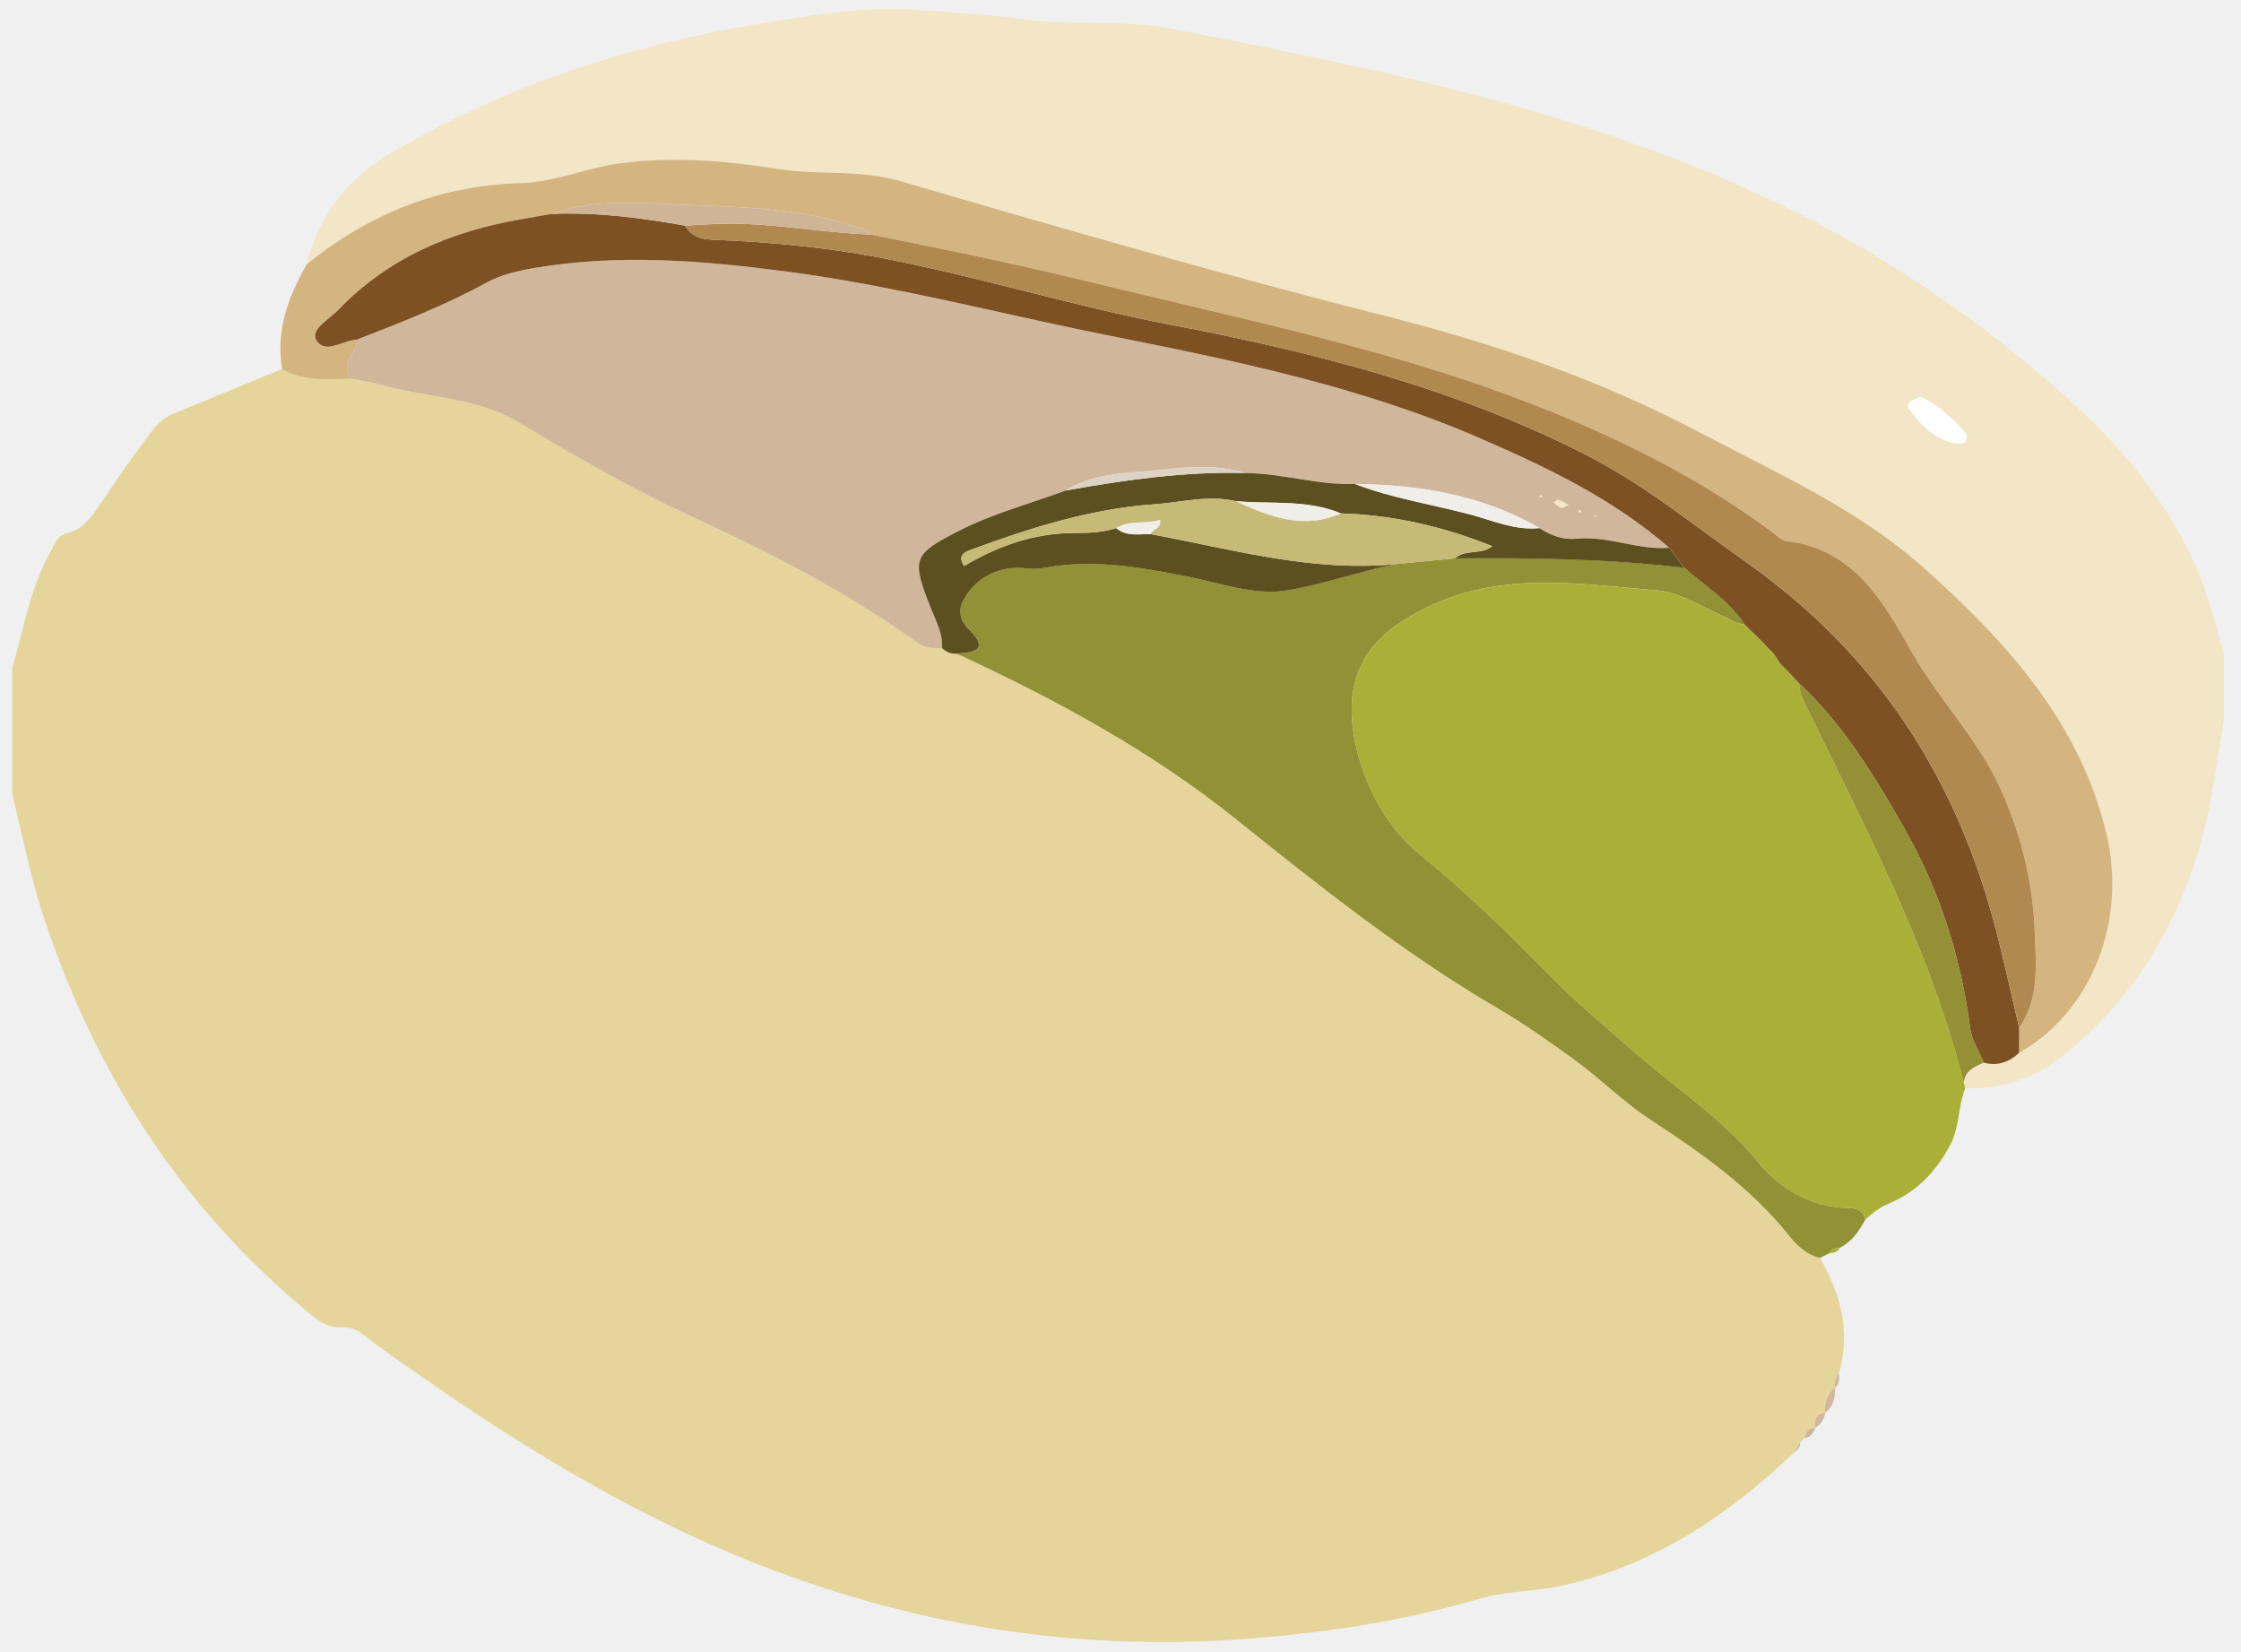
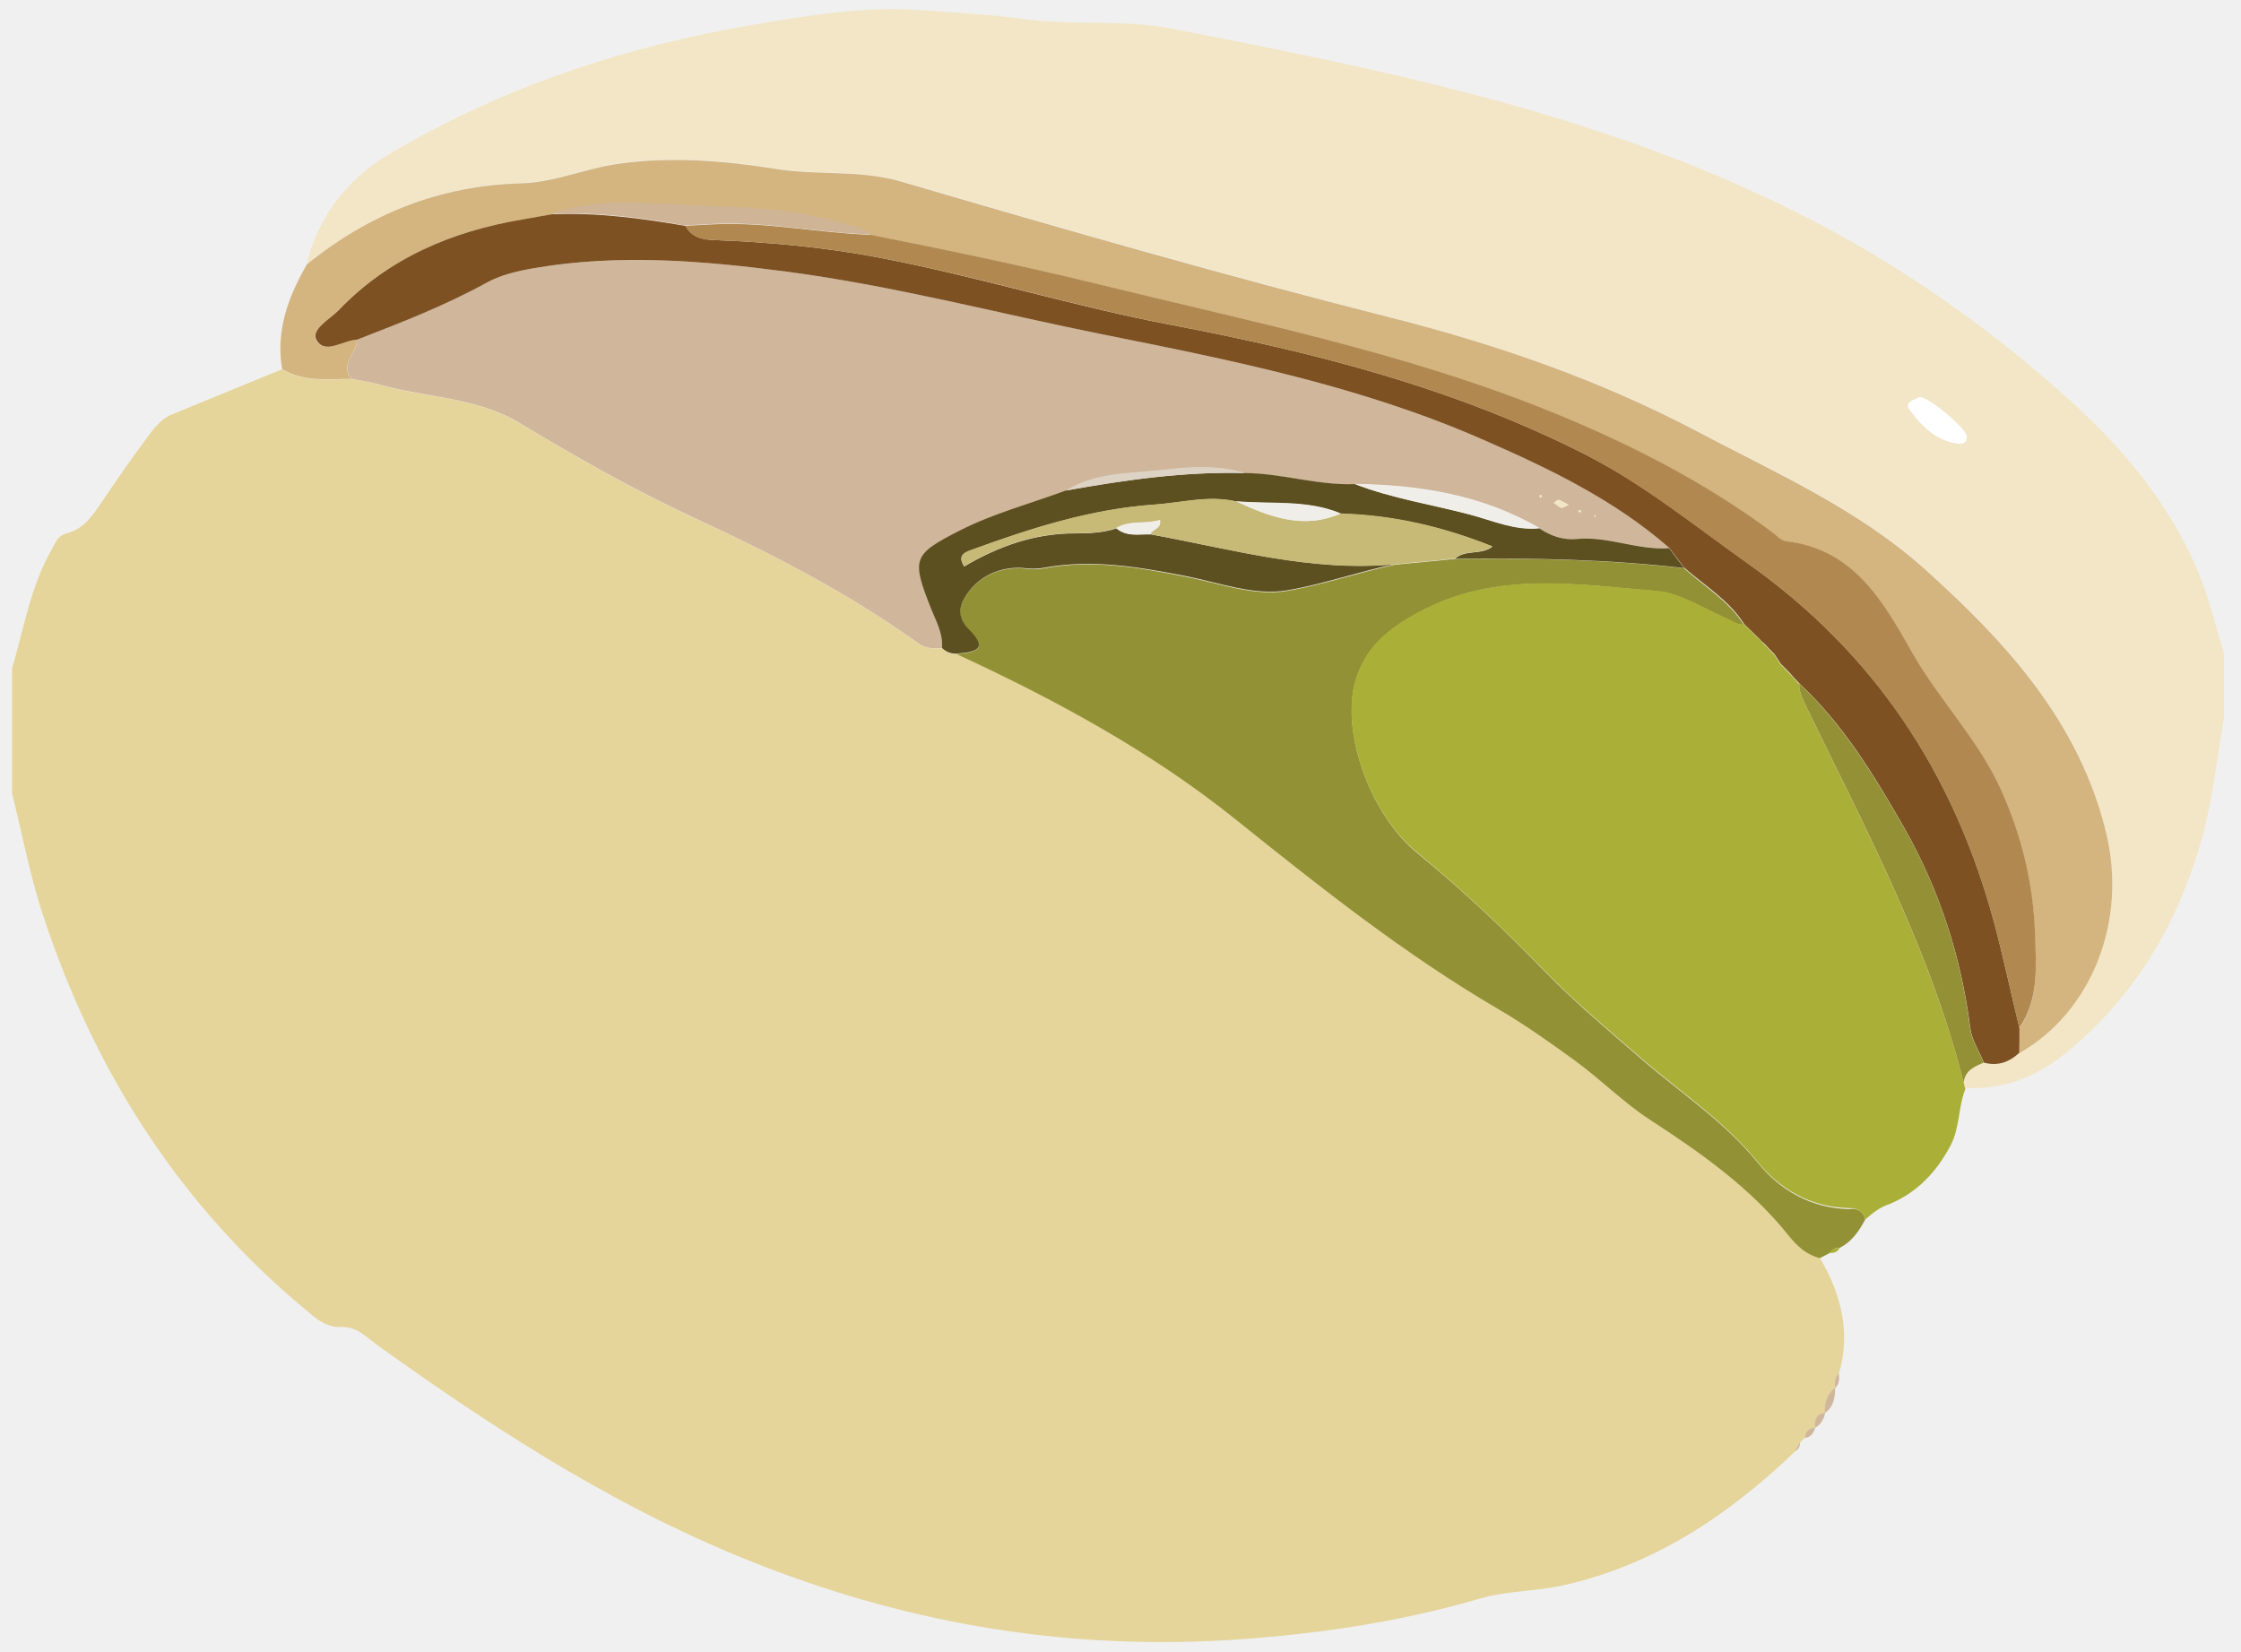
- <svg xmlns="http://www.w3.org/2000/svg" version="1.1" id="Layer_1" x="0px" y="0px" width="107.716px" height="79.37px" viewBox="0 0 107.716 79.37" enable-background="new 0 0 107.716 79.37" xml:space="preserve">
-   <g>
-     <path fill="#E5D59A" d="M0.581,38.136c0-2,0-4,0-6c0.559-1.899,0.865-3.882,1.86-5.638c0.194-0.342,0.305-0.75,0.762-0.861   c0.811-0.196,1.226-0.826,1.656-1.465c0.712-1.06,1.441-2.109,2.204-3.133c0.328-0.441,0.664-0.906,1.21-1.13   c1.763-0.723,3.525-1.447,5.288-2.171c1.044,0.627,2.197,0.483,3.332,0.47c0.429,0.084,0.868,0.136,1.287,0.257   c2.267,0.653,4.721,0.605,6.825,1.877c2.73,1.649,5.5,3.227,8.402,4.563c3.736,1.72,7.378,3.611,10.733,6.012   c0.359,0.257,0.741,0.256,1.142,0.23c0.195,0.194,0.43,0.287,0.706,0.273c4.75,2.2,9.327,4.667,13.441,7.969   c4.047,3.248,8.115,6.483,12.619,9.111c1.266,0.74,2.463,1.597,3.658,2.461c1.242,0.899,2.31,1.998,3.6,2.842   c2.438,1.595,4.839,3.271,6.681,5.582c0.417,0.522,0.851,0.917,1.489,1.084c1.008,1.73,1.488,3.549,0.916,5.541   c-0.205,0.196-0.191,0.453-0.195,0.705l0.011-0.017c-0.386,0.316-0.511,0.737-0.489,1.218l0.014-0.006   c-0.45,0.049-0.508,0.363-0.494,0.727l0.012-0.008c-0.306,0.023-0.464,0.191-0.488,0.494v-0.021   c-0.084,0.084-0.168,0.168-0.251,0.251l0.013-0.011c-0.082,0.145-0.163,0.288-0.244,0.433c-3.198,3.06-6.781,5.468-11.174,6.438   c-1.32,0.291-2.723,0.258-4.01,0.637c-3.582,1.053-7.23,1.612-10.941,1.908c-7.881,0.627-15.434-0.455-22.899-3.25   c-6.989-2.615-13.115-6.531-19.09-10.816c-0.546-0.391-1.015-0.93-1.754-0.896c-0.616,0.028-1.06-0.264-1.501-0.628   C8.683,58.039,4.527,51.52,2.042,43.907C1.428,42.025,1.062,40.062,0.581,38.136z" />
-     <path fill-rule="evenodd" clip-rule="evenodd" fill="#F2E6C6" d="M14.744,12.703c0.545-2.31,1.981-4.095,3.901-5.247   C24.148,4.155,30.16,2.186,36.493,1.14c2.488-0.411,4.964-0.82,7.491-0.667c1.789,0.109,3.581,0.233,5.356,0.464   c2.321,0.302,4.656-0.001,6.989,0.451c10.721,2.077,21.402,4.25,31.18,9.419c4.184,2.211,8.015,4.935,11.566,8.069   c2.82,2.489,5.221,5.28,6.652,8.793c0.492,1.208,0.788,2.496,1.174,3.747c0,1.04,0,2.08,0,3.12   c-0.365,2.068-0.572,4.163-1.178,6.192c-1.188,3.97-3.246,7.351-6.501,9.961c-1.39,1.115-2.964,1.701-4.764,1.619   c-0.023-0.09-0.047-0.18-0.069-0.27c0.061-0.578,0.513-0.766,0.959-0.959c0.659,0.176,1.217-0.016,1.702-0.469   c3.464-1.965,5.218-6.316,4.186-10.59c-1.282-5.303-4.757-9.123-8.669-12.642c-3.227-2.901-7.162-4.637-10.928-6.625   c-4.711-2.487-9.708-4.214-14.894-5.527c-7.855-1.989-15.648-4.236-23.427-6.511c-1.993-0.583-3.984-0.291-5.951-0.598   c-2.535-0.397-5.055-0.617-7.622-0.261c-1.59,0.221-3.111,0.898-4.684,0.942C21.137,8.909,17.754,10.267,14.744,12.703z    M92.265,19.093c-0.241,0.133-0.759,0.224-0.474,0.605c0.567,0.765,1.247,1.467,2.268,1.624c0.22,0.034,0.505,0.004,0.467-0.363   C94.487,20.575,92.672,19.062,92.265,19.093z" />
-     <path fill-rule="evenodd" clip-rule="evenodd" fill="#D0B69B" d="M45.28,31.147c-0.401,0.025-0.782,0.027-1.142-0.23   c-3.354-2.401-6.997-4.292-10.733-6.012c-2.902-1.336-5.672-2.914-8.402-4.563c-2.104-1.272-4.558-1.225-6.825-1.877   c-0.419-0.121-0.857-0.173-1.287-0.256c-0.623-0.726,0.31-1.236,0.26-1.883c2.116-0.826,4.232-1.646,6.234-2.74   c0.691-0.378,1.479-0.563,2.278-0.701c4.069-0.697,8.121-0.362,12.165,0.169c5.149,0.676,10.171,2.012,15.254,3.029   c6.147,1.229,12.289,2.475,18.076,4.99c3.224,1.401,6.391,2.914,9.073,5.255c-1.509,0.119-2.936-0.583-4.449-0.435   c-0.65,0.063-1.24-0.15-1.779-0.51c-2.746-1.593-5.758-2.08-8.875-2.124c-1.785,0.07-3.506-0.516-5.283-0.525   c-1.324-0.407-2.701-0.302-4.02-0.154c-1.547,0.174-3.186,0.11-4.595,0.994c-1.703,0.627-3.482,1.101-5.089,1.917   c-2.284,1.16-2.339,1.357-1.394,3.751C44.995,29.871,45.328,30.447,45.28,31.147z M75.395,24.27   c-0.224-0.119-0.346-0.21-0.482-0.243c-0.061-0.015-0.151,0.089-0.229,0.14c0.12,0.083,0.23,0.189,0.363,0.24   C75.108,24.429,75.209,24.346,75.395,24.27z M76.709,24.794c-0.031-0.011-0.062-0.021-0.094-0.032   c0.021,0.037,0.043,0.074,0.064,0.111C76.69,24.847,76.7,24.821,76.709,24.794z M76,24.55c-0.034-0.012-0.068-0.032-0.103-0.031   c-0.011,0-0.021,0.054-0.031,0.083c0.034,0.012,0.068,0.031,0.103,0.031C75.98,24.633,75.99,24.579,76,24.55z M74.11,23.824   c-0.029-0.011-0.058-0.022-0.086-0.034c-0.004,0.042-0.01,0.085-0.014,0.127c0.03-0.005,0.066-0.004,0.089-0.02   C74.114,23.887,74.107,23.849,74.11,23.824z" />
-     <path fill-rule="evenodd" clip-rule="evenodd" fill="#929135" d="M89.659,58.619c-0.298,0.553-0.641,1.065-1.227,1.357   c-0.213-0.01-0.374,0.076-0.488,0.255c-0.157,0.079-0.314,0.158-0.471,0.237c-0.639-0.167-1.072-0.562-1.489-1.084   c-1.842-2.311-4.243-3.987-6.681-5.582c-1.29-0.844-2.357-1.942-3.6-2.842c-1.195-0.864-2.393-1.721-3.658-2.461   c-4.504-2.628-8.572-5.863-12.619-9.111c-4.114-3.302-8.69-5.769-13.441-7.969c0.847-0.075,1.592-0.184,0.574-1.183   c-0.401-0.394-0.53-0.88-0.24-1.417c0.588-1.088,1.771-1.663,3.041-1.499c0.272,0.035,0.562,0.026,0.831-0.025   c2.319-0.438,4.584-0.035,6.85,0.407c1.597,0.311,3.235,0.936,4.807,0.676c1.735-0.287,3.442-0.895,5.188-1.259   c0.967-0.095,1.934-0.189,2.899-0.283c3.683-0.037,7.36,0.021,11.024,0.451c0.986,0.877,2.147,1.569,2.881,2.715   c-0.379,0.001-0.665-0.228-0.992-0.372c-1.055-0.463-2.108-1.162-3.205-1.252c-3.857-0.316-7.738-0.992-11.465,1.028   c-1.404,0.761-2.436,1.596-2.951,3.055c-0.857,2.425,0.527,6.56,2.914,8.514c2.167,1.773,4.19,3.694,6.139,5.698   c1.448,1.49,3.04,2.817,4.609,4.175c1.892,1.637,3.996,3.008,5.608,5c1.05,1.297,2.548,2.182,4.355,2.215   C89.254,58.074,89.556,58.193,89.659,58.619z" />
-     <path fill-rule="evenodd" clip-rule="evenodd" fill="#D4B580" d="M17.151,16.325c0.05,0.646-0.883,1.157-0.26,1.883   c-1.134,0.012-2.288,0.157-3.332-0.471c-0.307-1.843,0.291-3.474,1.185-5.034c3.01-2.437,6.393-3.794,10.318-3.903   c1.572-0.043,3.093-0.721,4.684-0.942c2.567-0.356,5.087-0.136,7.622,0.261c1.967,0.308,3.958,0.016,5.951,0.598   c7.779,2.275,15.571,4.522,23.427,6.511c5.186,1.313,10.183,3.04,14.894,5.527c3.766,1.988,7.701,3.724,10.928,6.625   c3.912,3.519,7.387,7.338,8.669,12.642c1.032,4.273-0.722,8.625-4.186,10.59c0.003-0.398,0.005-0.797,0.007-1.194   c0.961-1.413,0.809-2.979,0.75-4.581c-0.087-2.394-0.629-4.626-1.6-6.816c-1.097-2.479-3.023-4.388-4.34-6.725   c-1.345-2.387-2.774-4.92-6.006-5.29c-0.247-0.028-0.476-0.281-0.699-0.448c-3.193-2.375-6.703-4.173-10.369-5.68   c-7.086-2.913-14.57-4.419-21.97-6.224c-3.634-0.887-7.293-1.652-10.961-2.381c-0.293-0.309-0.701-0.356-1.078-0.474   c-2.534-0.791-5.171-0.85-7.779-0.947c-2.164-0.08-4.375-0.335-6.497,0.432c-0.471,0.083-0.94,0.169-1.412,0.249   c-3.386,0.571-6.429,1.854-8.841,4.374c-0.419,0.438-1.338,0.923-1.055,1.425C15.615,17.067,16.478,16.349,17.151,16.325z" />
-     <path fill-rule="evenodd" clip-rule="evenodd" fill="#5D5020" d="M67.036,27.122c-1.746,0.364-3.453,0.972-5.188,1.259   c-1.571,0.259-3.21-0.365-4.807-0.676c-2.265-0.442-4.531-0.844-6.85-0.407c-0.27,0.051-0.559,0.06-0.831,0.025   c-1.271-0.164-2.453,0.41-3.041,1.499c-0.29,0.536-0.161,1.022,0.24,1.417c1.018,0.999,0.273,1.108-0.574,1.183   c-0.275,0.014-0.51-0.079-0.706-0.273c0.048-0.7-0.285-1.276-0.533-1.904c-0.945-2.395-0.89-2.592,1.394-3.751   c1.606-0.816,3.386-1.29,5.089-1.917c2.85-0.508,5.708-0.917,8.614-0.84c1.777,0.009,3.498,0.595,5.283,0.525   c1.791,0.694,3.692,0.977,5.537,1.469c1.095,0.292,2.16,0.776,3.338,0.655c0.539,0.36,1.129,0.573,1.779,0.51   c1.514-0.148,2.94,0.554,4.449,0.435c0.242,0.321,0.484,0.641,0.728,0.962c-3.663-0.43-7.341-0.488-11.023-0.451   c0.498-0.468,1.269-0.152,1.796-0.587c-2.359-0.944-4.766-1.502-7.277-1.575c-1.625-0.678-3.357-0.438-5.043-0.587   c-1.318-0.314-2.617,0.058-3.918,0.147c-3.045,0.209-5.931,1.126-8.777,2.169c-0.333,0.122-0.719,0.261-0.375,0.799   c1.637-0.974,3.384-1.588,5.311-1.588c0.674,0,1.349-0.021,1.999-0.236c0.498,0.424,1.095,0.278,1.664,0.292   C59.192,26.394,63.022,27.5,67.036,27.122z" />
-     <path fill-rule="evenodd" clip-rule="evenodd" fill="#D0B69B" d="M88.205,66.698c0.003,0.473-0.065,0.917-0.489,1.218   C87.694,67.436,87.819,67.015,88.205,66.698z" />
-     <path fill-rule="evenodd" clip-rule="evenodd" fill="#D0B69B" d="M87.729,67.91c-0.047,0.322-0.213,0.564-0.494,0.727   C87.221,68.273,87.279,67.959,87.729,67.91z" />
-     <path fill-rule="evenodd" clip-rule="evenodd" fill="#D0B69B" d="M87.247,68.629c-0.069,0.258-0.205,0.447-0.488,0.494   C86.783,68.82,86.941,68.652,87.247,68.629z" />
-     <path fill-rule="evenodd" clip-rule="evenodd" fill="#D0B69B" d="M88.389,66.01c0.02,0.259,0.039,0.517-0.195,0.705   C88.198,66.463,88.184,66.206,88.389,66.01z" />
-     <path fill-rule="evenodd" clip-rule="evenodd" fill="#D0B69B" d="M86.52,69.342c0.023,0.203-0.085,0.332-0.244,0.433   C86.357,69.63,86.438,69.486,86.52,69.342z" />
-     <path fill-rule="evenodd" clip-rule="evenodd" fill="#D0B69B" d="M86.758,69.102c-0.084,0.084-0.168,0.168-0.251,0.251   C86.59,69.27,86.674,69.186,86.758,69.102z" />
-     <path fill-rule="evenodd" clip-rule="evenodd" fill="#AAB037" d="M89.659,58.619c-0.103-0.426-0.404-0.545-0.806-0.553   c-1.808-0.033-3.306-0.918-4.355-2.215c-1.612-1.992-3.717-3.363-5.608-5c-1.569-1.357-3.161-2.685-4.609-4.175   c-1.948-2.004-3.972-3.925-6.139-5.698c-2.387-1.954-3.771-6.088-2.914-8.514c0.516-1.459,1.547-2.294,2.951-3.055   c3.727-2.02,7.607-1.344,11.465-1.028c1.097,0.09,2.15,0.789,3.205,1.252c0.327,0.144,0.613,0.373,0.992,0.371   c0.242,0.235,0.484,0.471,0.727,0.707c0.077,0.08,0.154,0.16,0.23,0.24c0.159,0.166,0.318,0.331,0.477,0.496   c0.096,0.146,0.191,0.292,0.287,0.438l-0.007-0.003c0.083,0.083,0.167,0.166,0.251,0.249c0.072,0.076,0.145,0.151,0.217,0.227   c0.082,0.089,0.163,0.177,0.244,0.266c0.074,0.078,0.146,0.155,0.221,0.233c-0.014,0.372,0.137,0.692,0.295,1.019   c2.871,5.914,5.99,11.725,7.607,18.165c0.022,0.09,0.046,0.18,0.069,0.27c-0.351,0.88-0.261,1.868-0.722,2.73   c-0.675,1.262-1.6,2.25-2.927,2.801C90.36,58.027,90.006,58.307,89.659,58.619z" />
-     <path fill-rule="evenodd" clip-rule="evenodd" fill="#AAB037" d="M87.944,60.231c0.114-0.179,0.275-0.265,0.488-0.255   C88.334,60.186,88.153,60.236,87.944,60.231z" />
-     <path fill-rule="evenodd" clip-rule="evenodd" fill="#7D5122" d="M84.567,30.711c-0.242-0.235-0.484-0.471-0.727-0.707   c-0.733-1.146-1.895-1.837-2.881-2.714c-0.244-0.321-0.486-0.641-0.729-0.962c-2.683-2.342-5.85-3.854-9.073-5.255   c-5.787-2.516-11.929-3.761-18.076-4.99c-5.083-1.017-10.105-2.354-15.254-3.029c-4.043-0.531-8.096-0.866-12.165-0.169   c-0.799,0.137-1.587,0.323-2.278,0.701c-2.002,1.095-4.118,1.915-6.234,2.74c-0.674,0.023-1.537,0.742-1.952,0.005   c-0.283-0.502,0.636-0.988,1.055-1.425c2.413-2.519,5.455-3.802,8.841-4.374c0.471-0.08,0.941-0.166,1.412-0.249   c2.167-0.094,4.3,0.186,6.426,0.563c0.313,0.549,0.792,0.658,1.404,0.682c2.631,0.104,5.249,0.344,7.843,0.834   c4.75,0.897,9.369,2.348,14.117,3.253c6.884,1.312,13.65,3.04,19.939,6.249c2.775,1.417,5.186,3.384,7.723,5.176   c6.15,4.344,9.951,10.132,11.881,17.284c0.454,1.685,0.814,3.394,1.217,5.092c-0.002,0.397-0.004,0.796-0.007,1.194   c-0.485,0.453-1.043,0.645-1.701,0.469c-0.224-0.549-0.577-1.082-0.651-1.652c-0.444-3.432-1.479-6.663-3.193-9.664   c-1.42-2.482-2.904-4.926-5.018-6.908c-0.074-0.078-0.146-0.155-0.221-0.233c-0.081-0.088-0.162-0.177-0.244-0.266   c-0.072-0.076-0.145-0.151-0.218-0.227c-0.083-0.083-0.167-0.166-0.25-0.249c0,0,0.007,0.003,0.006,0.003   c-0.095-0.146-0.19-0.292-0.286-0.438c-0.158-0.165-0.317-0.33-0.476-0.496C84.721,30.871,84.644,30.791,84.567,30.711z" />
-     <path fill-rule="evenodd" clip-rule="evenodd" fill="#949035" d="M86.487,32.856c2.113,1.982,3.598,4.426,5.018,6.908   c1.715,3,2.749,6.232,3.193,9.664c0.074,0.57,0.428,1.104,0.651,1.652c-0.447,0.193-0.899,0.381-0.96,0.959   c-1.617-6.439-4.736-12.25-7.607-18.165C86.624,33.548,86.473,33.228,86.487,32.856z" />
-     <path fill-rule="evenodd" clip-rule="evenodd" fill="#FFFFFF" d="M92.265,19.093c0.407-0.03,2.222,1.482,2.261,1.866   c0.038,0.368-0.247,0.397-0.467,0.363c-1.021-0.157-1.7-0.859-2.268-1.624C91.506,19.316,92.024,19.226,92.265,19.093z" />
-     <path fill-rule="evenodd" clip-rule="evenodd" fill="#FFFFFF" d="M68.266,13.652c0.024,0.017,0.049,0.033,0.074,0.049   c-0.027-0.013-0.057-0.026-0.084-0.039L68.266,13.652z" />
-     <path fill-rule="evenodd" clip-rule="evenodd" fill="#F0EEE9" d="M74.002,25.384c-1.178,0.121-2.243-0.363-3.338-0.655   c-1.845-0.492-3.746-0.774-5.537-1.469C68.245,23.304,71.256,23.791,74.002,25.384z" />
-     <path fill-rule="evenodd" clip-rule="evenodd" fill="#DCD3C5" d="M59.844,22.735c-2.906-0.077-5.765,0.332-8.614,0.84   c1.409-0.884,3.047-0.82,4.595-0.994C57.143,22.433,58.52,22.328,59.844,22.735z" />
-     <path fill-rule="evenodd" clip-rule="evenodd" fill="#F2E6C6" d="M75.395,24.27c-0.186,0.077-0.287,0.16-0.348,0.136   c-0.133-0.051-0.243-0.157-0.363-0.24c0.077-0.05,0.168-0.154,0.229-0.14C75.049,24.059,75.171,24.151,75.395,24.27z" />
-     <path fill-rule="evenodd" clip-rule="evenodd" fill="#F2E6C6" d="M76.709,24.794c-0.01,0.027-0.02,0.053-0.029,0.08   c-0.021-0.037-0.043-0.074-0.064-0.111C76.647,24.772,76.678,24.783,76.709,24.794z" />
-     <path fill-rule="evenodd" clip-rule="evenodd" fill="#F2E6C6" d="M76,24.55c-0.011,0.029-0.021,0.083-0.031,0.083   c-0.034,0-0.068-0.02-0.103-0.031c0.011-0.029,0.021-0.083,0.031-0.083C75.932,24.519,75.966,24.538,76,24.55z" />
-     <path fill-rule="evenodd" clip-rule="evenodd" fill="#F2E6C6" d="M74.11,23.824c-0.003,0.025,0.004,0.063-0.011,0.073   c-0.022,0.016-0.059,0.015-0.089,0.02c0.004-0.042,0.01-0.085,0.014-0.127C74.052,23.801,74.081,23.812,74.11,23.824z" />
-     <path fill-rule="evenodd" clip-rule="evenodd" fill="#C7B976" d="M64.454,24.677c2.512,0.072,4.918,0.631,7.277,1.575   c-0.527,0.435-1.298,0.119-1.796,0.587c-0.966,0.094-1.933,0.188-2.899,0.283c-4.014,0.378-7.844-0.729-11.722-1.449   c0.077-0.257,0.519-0.245,0.446-0.684c-0.693,0.222-1.449-0.006-2.11,0.393c-0.65,0.215-1.324,0.236-1.999,0.236   c-1.927,0-3.673,0.615-5.311,1.588c-0.344-0.538,0.042-0.677,0.375-0.799c2.846-1.043,5.732-1.96,8.777-2.169   c1.301-0.089,2.6-0.462,3.918-0.147C61.027,24.844,62.658,25.47,64.454,24.677z" />
-     <path fill-rule="evenodd" clip-rule="evenodd" fill="#B18950" d="M97.057,49.417c-0.402-1.698-0.763-3.407-1.217-5.092   c-1.93-7.152-5.73-12.94-11.881-17.284c-2.537-1.792-4.947-3.759-7.723-5.176c-6.289-3.209-13.056-4.937-19.939-6.249   c-4.748-0.906-9.367-2.356-14.117-3.253c-2.594-0.49-5.212-0.729-7.843-0.834c-0.612-0.024-1.09-0.133-1.404-0.682   c0.477-0.027,0.953-0.06,1.429-0.081c2.519-0.112,4.994,0.423,7.499,0.507c3.668,0.729,7.327,1.494,10.961,2.381   c7.4,1.805,14.884,3.312,21.97,6.224c3.666,1.507,7.176,3.305,10.369,5.68c0.224,0.167,0.452,0.419,0.699,0.448   c3.231,0.37,4.661,2.903,6.006,5.29c1.316,2.337,3.243,4.246,4.34,6.725c0.971,2.189,1.513,4.422,1.6,6.816   C97.866,46.438,98.018,48.004,97.057,49.417z" />
-     <path fill-rule="evenodd" clip-rule="evenodd" fill="#CFB496" d="M41.862,11.272c-2.505-0.084-4.98-0.619-7.499-0.507   c-0.477,0.021-0.953,0.054-1.429,0.081c-2.125-0.377-4.259-0.657-6.426-0.563c2.123-0.767,4.333-0.512,6.497-0.432   c2.608,0.097,5.245,0.156,7.779,0.947C41.161,10.916,41.569,10.964,41.862,11.272z" />
-     <path fill-rule="evenodd" clip-rule="evenodd" fill="#F0EEE9" d="M64.454,24.677c-1.796,0.793-3.427,0.167-5.043-0.587   C61.096,24.239,62.829,23.999,64.454,24.677z" />
-     <path fill-rule="evenodd" clip-rule="evenodd" fill="#F0EEE9" d="M53.65,25.382c0.662-0.398,1.417-0.17,2.11-0.393   c0.072,0.439-0.369,0.427-0.446,0.684C54.745,25.66,54.147,25.806,53.65,25.382z" />
-     <path fill-rule="evenodd" clip-rule="evenodd" fill="#929135" d="M85.274,31.447c0.096,0.146,0.191,0.292,0.286,0.438   C85.465,31.738,85.37,31.592,85.274,31.447z" />
-     <path fill-rule="evenodd" clip-rule="evenodd" fill="#949035" d="M86.022,32.357c0.082,0.089,0.163,0.177,0.244,0.266   C86.185,32.535,86.104,32.446,86.022,32.357z" />
-     <path fill-rule="evenodd" clip-rule="evenodd" fill="#929135" d="M85.554,31.881c0.083,0.083,0.167,0.166,0.25,0.249   C85.721,32.047,85.637,31.964,85.554,31.881z" />
-     <path fill-rule="evenodd" clip-rule="evenodd" fill="#929135" d="M84.567,30.711c0.077,0.08,0.154,0.16,0.231,0.24   C84.721,30.871,84.644,30.791,84.567,30.711z" />
-   </g>
+ <svg xmlns="http://www.w3.org/2000/svg" version="1.1" x="0" y="0" width="107.72" height="79.37" viewBox="0 0 107.72 79.37" enable-background="new 0 0 107.716 79.37" xml:space="preserve">
+   <path fill="#E5D59A" d="M0.58 38.14c0-2 0-4 0-6 0.56-1.9 0.87-3.88 1.86-5.64 0.19-0.34 0.31-0.75 0.76-0.86 0.81-0.2 1.23-0.83 1.66-1.46 0.71-1.06 1.44-2.11 2.2-3.13 0.33-0.44 0.66-0.91 1.21-1.13 1.76-0.72 3.53-1.45 5.29-2.17 1.04 0.63 2.2 0.48 3.33 0.47 0.43 0.08 0.87 0.14 1.29 0.26 2.27 0.65 4.72 0.61 6.83 1.88 2.73 1.65 5.5 3.23 8.4 4.56 3.74 1.72 7.38 3.61 10.73 6.01 0.36 0.26 0.74 0.26 1.14 0.23 0.2 0.19 0.43 0.29 0.71 0.27 4.75 2.2 9.33 4.67 13.44 7.97 4.05 3.25 8.12 6.48 12.62 9.11 1.27 0.74 2.46 1.6 3.66 2.46 1.24 0.9 2.31 2 3.6 2.84 2.44 1.6 4.84 3.27 6.68 5.58 0.42 0.52 0.85 0.92 1.49 1.08 1.01 1.73 1.49 3.55 0.92 5.54 -0.2 0.2-0.19 0.45-0.19 0.71l0.01-0.02c-0.39 0.32-0.51 0.74-0.49 1.22l0.01-0.01c-0.45 0.05-0.51 0.36-0.49 0.73l0.01-0.01c-0.31 0.02-0.46 0.19-0.49 0.49v-0.02c-0.08 0.08-0.17 0.17-0.25 0.25l0.01-0.01c-0.08 0.14-0.16 0.29-0.24 0.43 -3.2 3.06-6.78 5.47-11.17 6.44 -1.32 0.29-2.72 0.26-4.01 0.64 -3.58 1.05-7.23 1.61-10.94 1.91 -7.88 0.63-15.43-0.45-22.9-3.25 -6.99-2.61-13.11-6.53-19.09-10.82 -0.55-0.39-1.01-0.93-1.75-0.9 -0.62 0.03-1.06-0.26-1.5-0.63C8.68 58.04 4.53 51.52 2.04 43.91 1.43 42.03 1.06 40.06 0.58 38.14z" />
+   <path fill-rule="evenodd" clip-rule="evenodd" fill="#F2E6C6" d="M14.74 12.7c0.55-2.31 1.98-4.09 3.9-5.25C24.15 4.16 30.16 2.19 36.49 1.14c2.49-0.41 4.96-0.82 7.49-0.67 1.79 0.11 3.58 0.23 5.36 0.46 2.32 0.3 4.66 0 6.99 0.45 10.72 2.08 21.4 4.25 31.18 9.42 4.18 2.21 8.02 4.93 11.57 8.07 2.82 2.49 5.22 5.28 6.65 8.79 0.49 1.21 0.79 2.5 1.17 3.75 0 1.04 0 2.08 0 3.12 -0.36 2.07-0.57 4.16-1.18 6.19 -1.19 3.97-3.25 7.35-6.5 9.96 -1.39 1.12-2.96 1.7-4.76 1.62 -0.02-0.09-0.05-0.18-0.07-0.27 0.06-0.58 0.51-0.77 0.96-0.96 0.66 0.18 1.22-0.02 1.7-0.47 3.46-1.96 5.22-6.32 4.19-10.59 -1.28-5.3-4.76-9.12-8.67-12.64 -3.23-2.9-7.16-4.64-10.93-6.62 -4.71-2.49-9.71-4.21-14.89-5.53 -7.85-1.99-15.65-4.24-23.43-6.51 -1.99-0.58-3.98-0.29-5.95-0.6 -2.53-0.4-5.05-0.62-7.62-0.26 -1.59 0.22-3.11 0.9-4.68 0.94C21.14 8.91 17.75 10.27 14.74 12.7zM92.27 19.09c-0.24 0.13-0.76 0.22-0.47 0.61 0.57 0.77 1.25 1.47 2.27 1.62 0.22 0.03 0.51 0 0.47-0.36C94.49 20.58 92.67 19.06 92.27 19.09z" />
+   <path fill-rule="evenodd" clip-rule="evenodd" fill="#D0B69B" d="M45.28 31.15c-0.4 0.03-0.78 0.03-1.14-0.23 -3.35-2.4-7-4.29-10.73-6.01 -2.9-1.34-5.67-2.91-8.4-4.56 -2.1-1.27-4.56-1.23-6.82-1.88 -0.42-0.12-0.86-0.17-1.29-0.26 -0.62-0.73 0.31-1.24 0.26-1.88 2.12-0.83 4.23-1.65 6.23-2.74 0.69-0.38 1.48-0.56 2.28-0.7 4.07-0.7 8.12-0.36 12.17 0.17 5.15 0.68 10.17 2.01 15.25 3.03 6.15 1.23 12.29 2.48 18.08 4.99 3.22 1.4 6.39 2.91 9.07 5.26 -1.51 0.12-2.94-0.58-4.45-0.43 -0.65 0.06-1.24-0.15-1.78-0.51 -2.75-1.59-5.76-2.08-8.87-2.12 -1.78 0.07-3.51-0.52-5.28-0.52 -1.32-0.41-2.7-0.3-4.02-0.15 -1.55 0.17-3.19 0.11-4.59 0.99 -1.7 0.63-3.48 1.1-5.09 1.92 -2.28 1.16-2.34 1.36-1.39 3.75C45 29.87 45.33 30.45 45.28 31.15zM75.4 24.27c-0.22-0.12-0.35-0.21-0.48-0.24 -0.06-0.01-0.15 0.09-0.23 0.14 0.12 0.08 0.23 0.19 0.36 0.24C75.11 24.43 75.21 24.35 75.4 24.27zM76.71 24.79c-0.03-0.01-0.06-0.02-0.09-0.03 0.02 0.04 0.04 0.07 0.06 0.11C76.69 24.85 76.7 24.82 76.71 24.79zM76 24.55c-0.03-0.01-0.07-0.03-0.1-0.03 -0.01 0-0.02 0.05-0.03 0.08 0.03 0.01 0.07 0.03 0.1 0.03C75.98 24.63 75.99 24.58 76 24.55zM74.11 23.82c-0.03-0.01-0.06-0.02-0.09-0.03 0 0.04-0.01 0.09-0.01 0.13 0.03 0 0.07 0 0.09-0.02C74.11 23.89 74.11 23.85 74.11 23.82z" />
+   <path fill-rule="evenodd" clip-rule="evenodd" fill="#929135" d="M89.66 58.62c-0.3 0.55-0.64 1.07-1.23 1.36 -0.21-0.01-0.37 0.08-0.49 0.26 -0.16 0.08-0.31 0.16-0.47 0.24 -0.64-0.17-1.07-0.56-1.49-1.08 -1.84-2.31-4.24-3.99-6.68-5.58 -1.29-0.84-2.36-1.94-3.6-2.84 -1.19-0.86-2.39-1.72-3.66-2.46 -4.5-2.63-8.57-5.86-12.62-9.11 -4.11-3.3-8.69-5.77-13.44-7.97 0.85-0.07 1.59-0.18 0.57-1.18 -0.4-0.39-0.53-0.88-0.24-1.42 0.59-1.09 1.77-1.66 3.04-1.5 0.27 0.04 0.56 0.03 0.83-0.02 2.32-0.44 4.58-0.04 6.85 0.41 1.6 0.31 3.24 0.94 4.81 0.68 1.74-0.29 3.44-0.89 5.19-1.26 0.97-0.09 1.93-0.19 2.9-0.28 3.68-0.04 7.36 0.02 11.02 0.45 0.99 0.88 2.15 1.57 2.88 2.72 -0.38 0-0.66-0.23-0.99-0.37 -1.05-0.46-2.11-1.16-3.2-1.25 -3.86-0.32-7.74-0.99-11.46 1.03 -1.4 0.76-2.44 1.6-2.95 3.06 -0.86 2.42 0.53 6.56 2.91 8.51 2.17 1.77 4.19 3.69 6.14 5.7 1.45 1.49 3.04 2.82 4.61 4.18 1.89 1.64 4 3.01 5.61 5 1.05 1.3 2.55 2.18 4.36 2.22C89.25 58.07 89.56 58.19 89.66 58.62z" />
+   <path fill-rule="evenodd" clip-rule="evenodd" fill="#D4B580" d="M17.15 16.33c0.05 0.65-0.88 1.16-0.26 1.88 -1.13 0.01-2.29 0.16-3.33-0.47 -0.31-1.84 0.29-3.47 1.19-5.03 3.01-2.44 6.39-3.79 10.32-3.9 1.57-0.04 3.09-0.72 4.68-0.94 2.57-0.36 5.09-0.14 7.62 0.26 1.97 0.31 3.96 0.02 5.95 0.6 7.78 2.28 15.57 4.52 23.43 6.51 5.19 1.31 10.18 3.04 14.89 5.53 3.77 1.99 7.7 3.72 10.93 6.63 3.91 3.52 7.39 7.34 8.67 12.64 1.03 4.27-0.72 8.63-4.19 10.59 0-0.4 0.01-0.8 0.01-1.19 0.96-1.41 0.81-2.98 0.75-4.58 -0.09-2.39-0.63-4.63-1.6-6.82 -1.1-2.48-3.02-4.39-4.34-6.72 -1.34-2.39-2.77-4.92-6.01-5.29 -0.25-0.03-0.48-0.28-0.7-0.45 -3.19-2.37-6.7-4.17-10.37-5.68 -7.09-2.91-14.57-4.42-21.97-6.22 -3.63-0.89-7.29-1.65-10.96-2.38 -0.29-0.31-0.7-0.36-1.08-0.47 -2.53-0.79-5.17-0.85-7.78-0.95 -2.16-0.08-4.37-0.33-6.5 0.43 -0.47 0.08-0.94 0.17-1.41 0.25 -3.39 0.57-6.43 1.85-8.84 4.37 -0.42 0.44-1.34 0.92-1.05 1.43C15.62 17.07 16.48 16.35 17.15 16.33z" />
+   <path fill-rule="evenodd" clip-rule="evenodd" fill="#5D5020" d="M67.04 27.12c-1.75 0.36-3.45 0.97-5.19 1.26 -1.57 0.26-3.21-0.36-4.81-0.68 -2.26-0.44-4.53-0.84-6.85-0.41 -0.27 0.05-0.56 0.06-0.83 0.03 -1.27-0.16-2.45 0.41-3.04 1.5 -0.29 0.54-0.16 1.02 0.24 1.42 1.02 1 0.27 1.11-0.57 1.18 -0.28 0.01-0.51-0.08-0.71-0.27 0.05-0.7-0.28-1.28-0.53-1.9 -0.94-2.39-0.89-2.59 1.39-3.75 1.61-0.82 3.39-1.29 5.09-1.92 2.85-0.51 5.71-0.92 8.61-0.84 1.78 0.01 3.5 0.6 5.28 0.53 1.79 0.69 3.69 0.98 5.54 1.47 1.1 0.29 2.16 0.78 3.34 0.66 0.54 0.36 1.13 0.57 1.78 0.51 1.51-0.15 2.94 0.55 4.45 0.44 0.24 0.32 0.48 0.64 0.73 0.96 -3.66-0.43-7.34-0.49-11.02-0.45 0.5-0.47 1.27-0.15 1.8-0.59 -2.36-0.94-4.77-1.5-7.28-1.57 -1.62-0.68-3.36-0.44-5.04-0.59 -1.32-0.31-2.62 0.06-3.92 0.15 -3.04 0.21-5.93 1.13-8.78 2.17 -0.33 0.12-0.72 0.26-0.37 0.8 1.64-0.97 3.38-1.59 5.31-1.59 0.67 0 1.35-0.02 2-0.24 0.5 0.42 1.1 0.28 1.66 0.29C59.19 26.39 63.02 27.5 67.04 27.12z" />
+   <path fill-rule="evenodd" clip-rule="evenodd" fill="#D0B69B" d="M88.21 66.7c0 0.47-0.06 0.92-0.49 1.22C87.69 67.44 87.82 67.02 88.21 66.7z" />
+   <path fill-rule="evenodd" clip-rule="evenodd" fill="#D0B69B" d="M87.73 67.91c-0.05 0.32-0.21 0.56-0.49 0.73C87.22 68.27 87.28 67.96 87.73 67.91z" />
+   <path fill-rule="evenodd" clip-rule="evenodd" fill="#D0B69B" d="M87.25 68.63c-0.07 0.26-0.2 0.45-0.49 0.49C86.78 68.82 86.94 68.65 87.25 68.63z" />
+   <path fill-rule="evenodd" clip-rule="evenodd" fill="#D0B69B" d="M88.39 66.01c0.02 0.26 0.04 0.52-0.19 0.71C88.2 66.46 88.18 66.21 88.39 66.01z" />
+   <path fill-rule="evenodd" clip-rule="evenodd" fill="#D0B69B" d="M86.52 69.34c0.02 0.2-0.08 0.33-0.24 0.43C86.36 69.63 86.44 69.49 86.52 69.34z" />
+   <path fill-rule="evenodd" clip-rule="evenodd" fill="#D0B69B" d="M86.76 69.1c-0.08 0.08-0.17 0.17-0.25 0.25C86.59 69.27 86.67 69.19 86.76 69.1z" />
+   <path fill-rule="evenodd" clip-rule="evenodd" fill="#AAB037" d="M89.66 58.62c-0.1-0.43-0.4-0.55-0.81-0.55 -1.81-0.03-3.31-0.92-4.36-2.21 -1.61-1.99-3.72-3.36-5.61-5 -1.57-1.36-3.16-2.68-4.61-4.17 -1.95-2-3.97-3.92-6.14-5.7 -2.39-1.95-3.77-6.09-2.91-8.51 0.52-1.46 1.55-2.29 2.95-3.05 3.73-2.02 7.61-1.34 11.47-1.03 1.1 0.09 2.15 0.79 3.21 1.25 0.33 0.14 0.61 0.37 0.99 0.37 0.24 0.24 0.48 0.47 0.73 0.71 0.08 0.08 0.15 0.16 0.23 0.24 0.16 0.17 0.32 0.33 0.48 0.5 0.1 0.15 0.19 0.29 0.29 0.44l-0.01 0c0.08 0.08 0.17 0.17 0.25 0.25 0.07 0.08 0.14 0.15 0.22 0.23 0.08 0.09 0.16 0.18 0.24 0.27 0.07 0.08 0.15 0.16 0.22 0.23 -0.01 0.37 0.14 0.69 0.3 1.02 2.87 5.91 5.99 11.73 7.61 18.17 0.02 0.09 0.05 0.18 0.07 0.27 -0.35 0.88-0.26 1.87-0.72 2.73 -0.67 1.26-1.6 2.25-2.93 2.8C90.36 58.03 90.01 58.31 89.66 58.62z" />
+   <path fill-rule="evenodd" clip-rule="evenodd" fill="#AAB037" d="M87.94 60.23c0.11-0.18 0.28-0.26 0.49-0.25C88.33 60.19 88.15 60.24 87.94 60.23z" />
+   <path fill-rule="evenodd" clip-rule="evenodd" fill="#7D5122" d="M84.57 30.71c-0.24-0.23-0.48-0.47-0.73-0.71 -0.73-1.15-1.89-1.84-2.88-2.71 -0.24-0.32-0.49-0.64-0.73-0.96 -2.68-2.34-5.85-3.85-9.07-5.25 -5.79-2.52-11.93-3.76-18.08-4.99 -5.08-1.02-10.1-2.35-15.25-3.03 -4.04-0.53-8.1-0.87-12.16-0.17 -0.8 0.14-1.59 0.32-2.28 0.7 -2 1.1-4.12 1.92-6.23 2.74 -0.67 0.02-1.54 0.74-1.95 0.01 -0.28-0.5 0.64-0.99 1.06-1.42 2.41-2.52 5.46-3.8 8.84-4.37 0.47-0.08 0.94-0.17 1.41-0.25 2.17-0.09 4.3 0.19 6.43 0.56 0.31 0.55 0.79 0.66 1.4 0.68 2.63 0.1 5.25 0.34 7.84 0.83 4.75 0.9 9.37 2.35 14.12 3.25 6.88 1.31 13.65 3.04 19.94 6.25 2.78 1.42 5.19 3.38 7.72 5.18 6.15 4.34 9.95 10.13 11.88 17.28 0.45 1.69 0.81 3.39 1.22 5.09 0 0.4 0 0.8-0.01 1.19 -0.48 0.45-1.04 0.65-1.7 0.47 -0.22-0.55-0.58-1.08-0.65-1.65 -0.44-3.43-1.48-6.66-3.19-9.66 -1.42-2.48-2.9-4.93-5.02-6.91 -0.07-0.08-0.15-0.15-0.22-0.23 -0.08-0.09-0.16-0.18-0.24-0.27 -0.07-0.08-0.14-0.15-0.22-0.23 -0.08-0.08-0.17-0.17-0.25-0.25 0 0 0.01 0 0.01 0 -0.09-0.15-0.19-0.29-0.29-0.44 -0.16-0.16-0.32-0.33-0.48-0.5C84.72 30.87 84.64 30.79 84.57 30.71z" />
+   <path fill-rule="evenodd" clip-rule="evenodd" fill="#949035" d="M86.49 32.86c2.11 1.98 3.6 4.43 5.02 6.91 1.72 3 2.75 6.23 3.19 9.66 0.07 0.57 0.43 1.1 0.65 1.65 -0.45 0.19-0.9 0.38-0.96 0.96 -1.62-6.44-4.74-12.25-7.61-18.16C86.62 33.55 86.47 33.23 86.49 32.86z" />
+   <path fill-rule="evenodd" clip-rule="evenodd" fill="#FFFFFF" d="M92.27 19.09c0.41-0.03 2.22 1.48 2.26 1.87 0.04 0.37-0.25 0.4-0.47 0.36 -1.02-0.16-1.7-0.86-2.27-1.62C91.51 19.32 92.02 19.23 92.27 19.09z" />
+   <path fill-rule="evenodd" clip-rule="evenodd" fill="#FFFFFF" d="M68.27 13.65c0.02 0.02 0.05 0.03 0.07 0.05 -0.03-0.01-0.06-0.03-0.08-0.04L68.27 13.65z" />
+   <path fill-rule="evenodd" clip-rule="evenodd" fill="#F0EEE9" d="M74 25.38c-1.18 0.12-2.24-0.36-3.34-0.65 -1.84-0.49-3.75-0.77-5.54-1.47C68.25 23.3 71.26 23.79 74 25.38z" />
+   <path fill-rule="evenodd" clip-rule="evenodd" fill="#DCD3C5" d="M59.84 22.74c-2.91-0.08-5.76 0.33-8.61 0.84 1.41-0.88 3.05-0.82 4.6-0.99C57.14 22.43 58.52 22.33 59.84 22.74z" />
+   <path fill-rule="evenodd" clip-rule="evenodd" fill="#F2E6C6" d="M75.4 24.27c-0.19 0.08-0.29 0.16-0.35 0.14 -0.13-0.05-0.24-0.16-0.36-0.24 0.08-0.05 0.17-0.15 0.23-0.14C75.05 24.06 75.17 24.15 75.4 24.27z" />
+   <path fill-rule="evenodd" clip-rule="evenodd" fill="#F2E6C6" d="M76.71 24.79c-0.01 0.03-0.02 0.05-0.03 0.08 -0.02-0.04-0.04-0.07-0.06-0.11C76.65 24.77 76.68 24.78 76.71 24.79z" />
+   <path fill-rule="evenodd" clip-rule="evenodd" fill="#F2E6C6" d="M76 24.55c-0.01 0.03-0.02 0.08-0.03 0.08 -0.03 0-0.07-0.02-0.1-0.03 0.01-0.03 0.02-0.08 0.03-0.08C75.93 24.52 75.97 24.54 76 24.55z" />
+   <path fill-rule="evenodd" clip-rule="evenodd" fill="#F2E6C6" d="M74.11 23.82c0 0.03 0 0.06-0.01 0.07 -0.02 0.02-0.06 0.02-0.09 0.02 0-0.04 0.01-0.08 0.01-0.13C74.05 23.8 74.08 23.81 74.11 23.82z" />
+   <path fill-rule="evenodd" clip-rule="evenodd" fill="#C7B976" d="M64.45 24.68c2.51 0.07 4.92 0.63 7.28 1.58 -0.53 0.44-1.3 0.12-1.8 0.59 -0.97 0.09-1.93 0.19-2.9 0.28 -4.01 0.38-7.84-0.73-11.72-1.45 0.08-0.26 0.52-0.24 0.45-0.68 -0.69 0.22-1.45-0.01-2.11 0.39 -0.65 0.22-1.32 0.24-2 0.24 -1.93 0-3.67 0.62-5.31 1.59 -0.34-0.54 0.04-0.68 0.38-0.8 2.85-1.04 5.73-1.96 8.78-2.17 1.3-0.09 2.6-0.46 3.92-0.15C61.03 24.84 62.66 25.47 64.45 24.68z" />
+   <path fill-rule="evenodd" clip-rule="evenodd" fill="#B18950" d="M97.06 49.42c-0.4-1.7-0.76-3.41-1.22-5.09 -1.93-7.15-5.73-12.94-11.88-17.28 -2.54-1.79-4.95-3.76-7.72-5.18 -6.29-3.21-13.06-4.94-19.94-6.25 -4.75-0.91-9.37-2.36-14.12-3.25 -2.59-0.49-5.21-0.73-7.84-0.83 -0.61-0.02-1.09-0.13-1.4-0.68 0.48-0.03 0.95-0.06 1.43-0.08 2.52-0.11 4.99 0.42 7.5 0.51 3.67 0.73 7.33 1.49 10.96 2.38 7.4 1.81 14.88 3.31 21.97 6.22 3.67 1.51 7.18 3.31 10.37 5.68 0.22 0.17 0.45 0.42 0.7 0.45 3.23 0.37 4.66 2.9 6.01 5.29 1.32 2.34 3.24 4.25 4.34 6.73 0.97 2.19 1.51 4.42 1.6 6.82C97.87 46.44 98.02 48 97.06 49.42z" />
+   <path fill-rule="evenodd" clip-rule="evenodd" fill="#CFB496" d="M41.86 11.27c-2.5-0.08-4.98-0.62-7.5-0.51 -0.48 0.02-0.95 0.05-1.43 0.08 -2.12-0.38-4.26-0.66-6.43-0.56 2.12-0.77 4.33-0.51 6.5-0.43 2.61 0.1 5.25 0.16 7.78 0.95C41.16 10.92 41.57 10.96 41.86 11.27z" />
+   <path fill-rule="evenodd" clip-rule="evenodd" fill="#F0EEE9" d="M64.45 24.68c-1.8 0.79-3.43 0.17-5.04-0.59C61.1 24.24 62.83 24 64.45 24.68z" />
+   <path fill-rule="evenodd" clip-rule="evenodd" fill="#F0EEE9" d="M53.65 25.38c0.66-0.4 1.42-0.17 2.11-0.39 0.07 0.44-0.37 0.43-0.45 0.68C54.75 25.66 54.15 25.81 53.65 25.38z" />
+   <path fill-rule="evenodd" clip-rule="evenodd" fill="#929135" d="M85.27 31.45c0.1 0.15 0.19 0.29 0.29 0.44C85.47 31.74 85.37 31.59 85.27 31.45z" />
+   <path fill-rule="evenodd" clip-rule="evenodd" fill="#949035" d="M86.02 32.36c0.08 0.09 0.16 0.18 0.24 0.27C86.19 32.53 86.1 32.45 86.02 32.36z" />
+   <path fill-rule="evenodd" clip-rule="evenodd" fill="#929135" d="M85.55 31.88c0.08 0.08 0.17 0.17 0.25 0.25C85.72 32.05 85.64 31.96 85.55 31.88z" />
+   <path fill-rule="evenodd" clip-rule="evenodd" fill="#929135" d="M84.57 30.71c0.08 0.08 0.15 0.16 0.23 0.24C84.72 30.87 84.64 30.79 84.57 30.71z" />
</svg>
